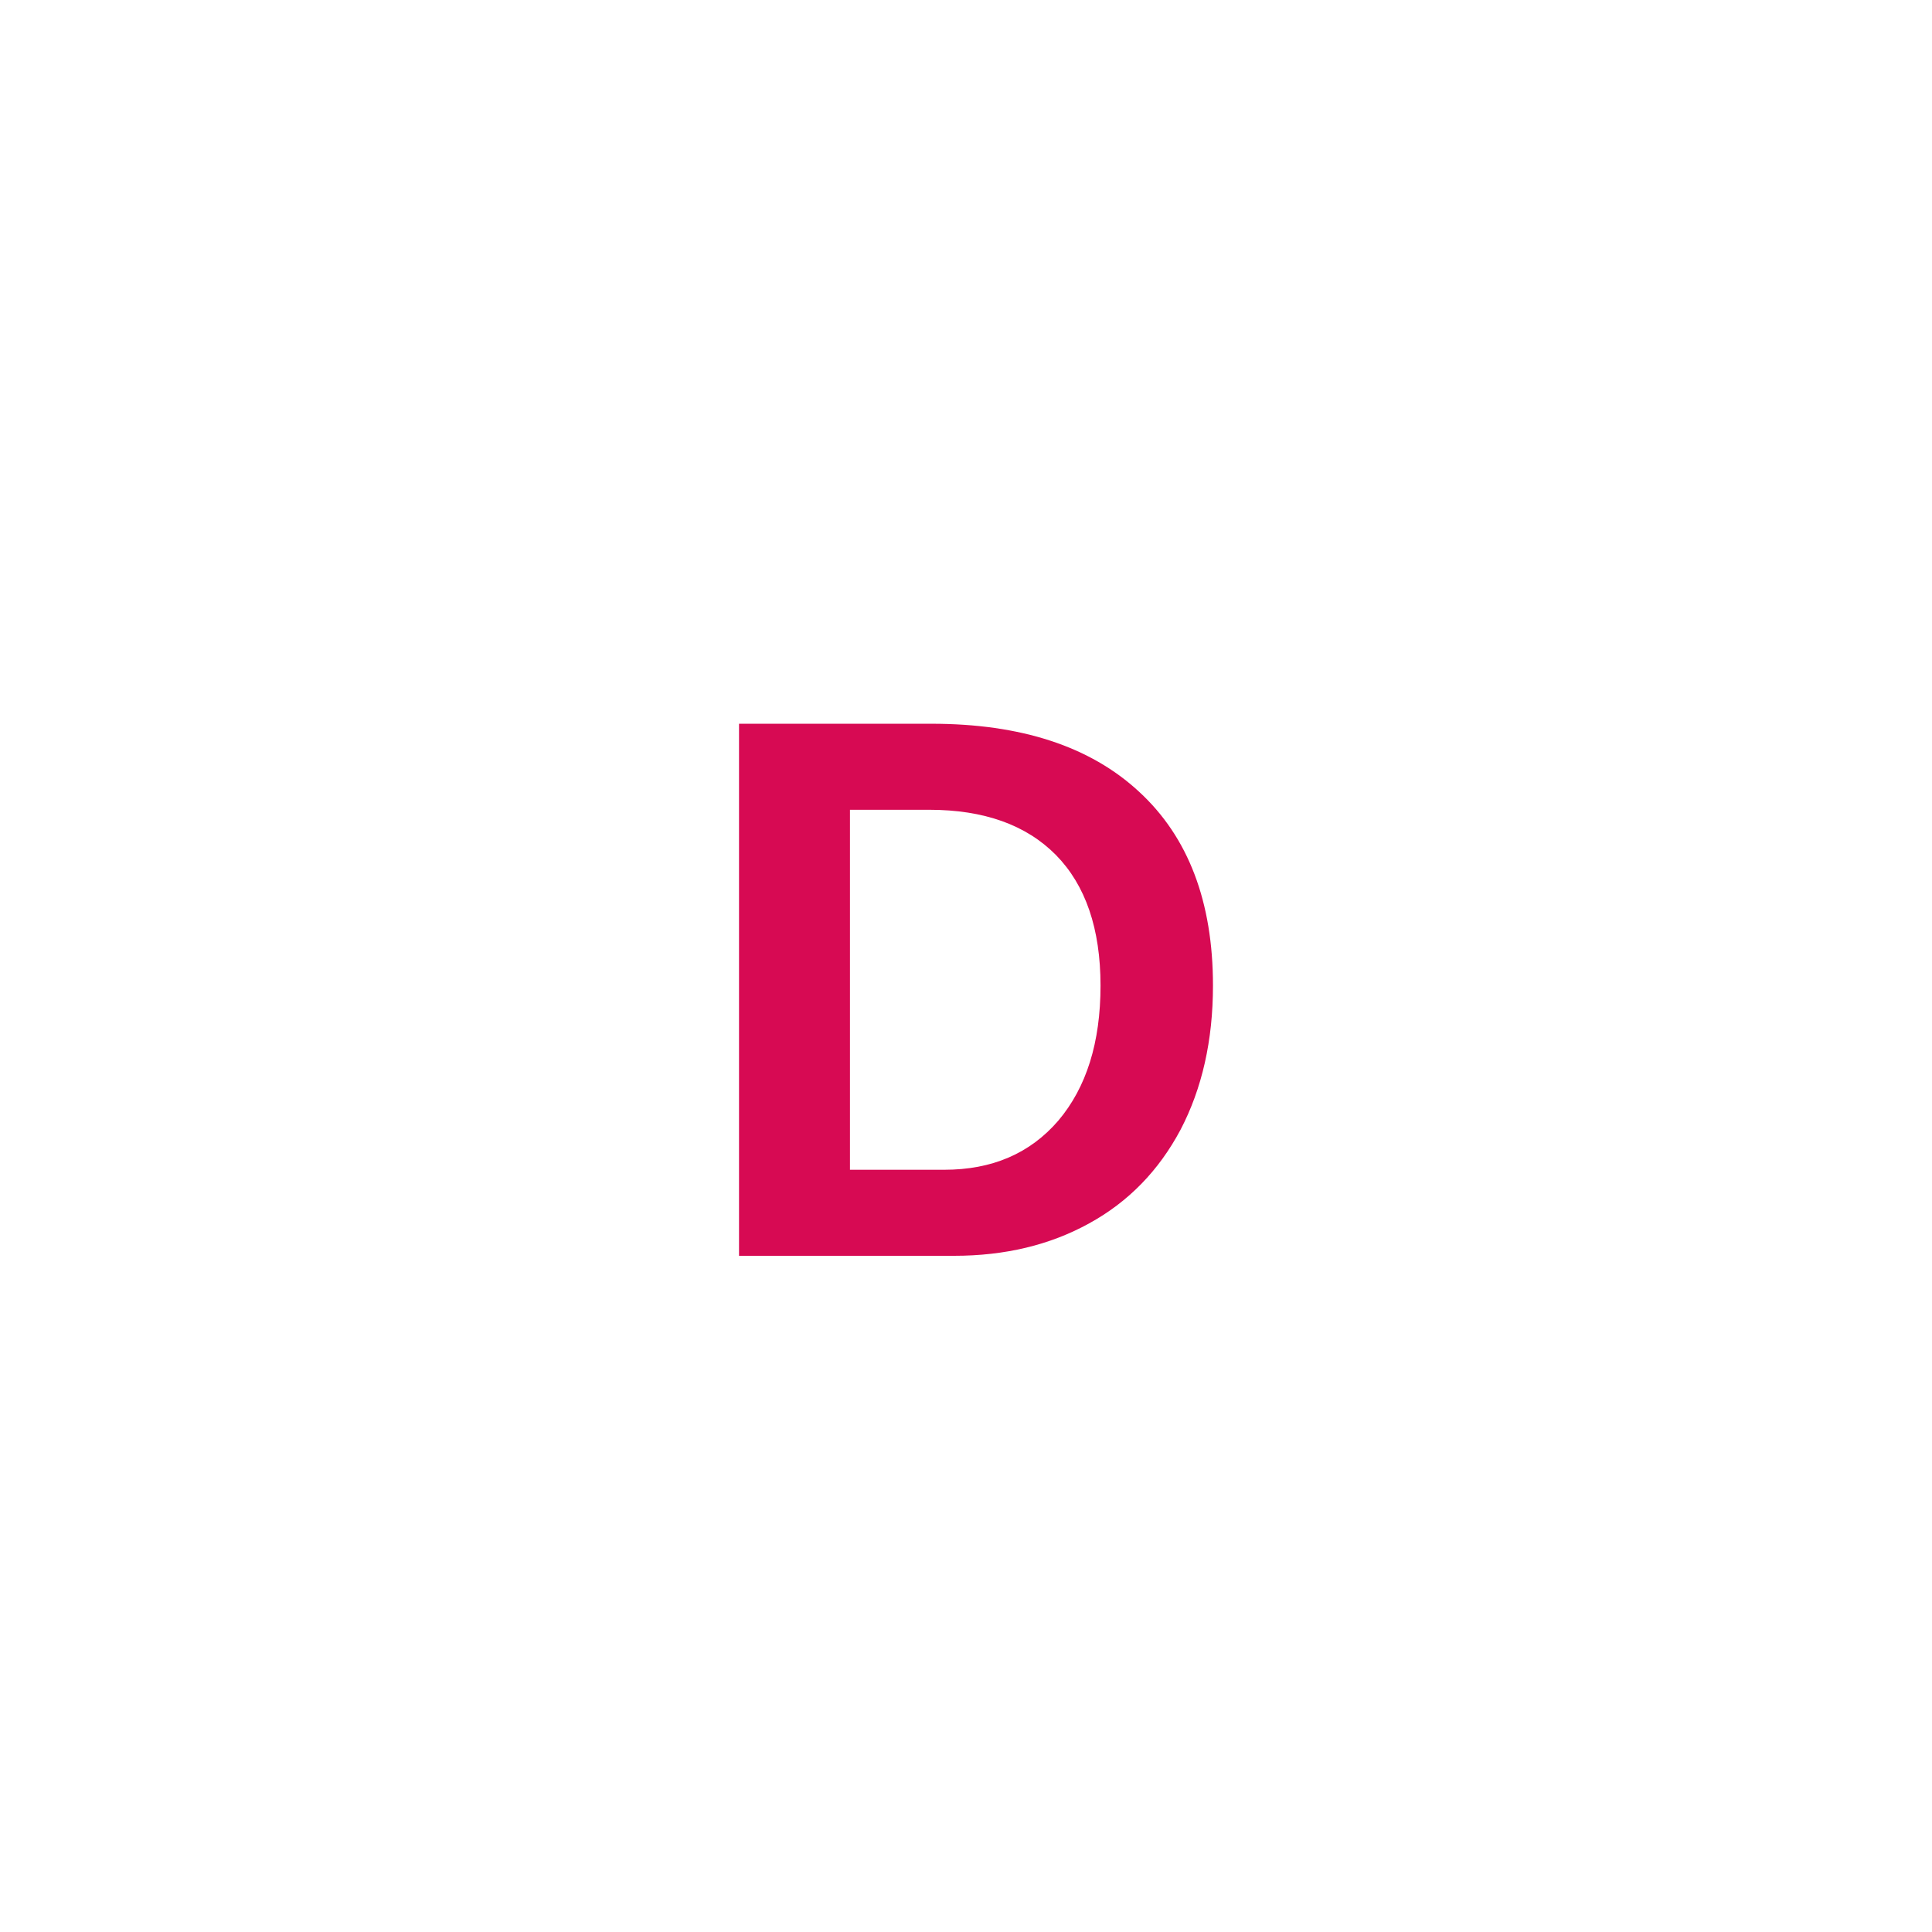
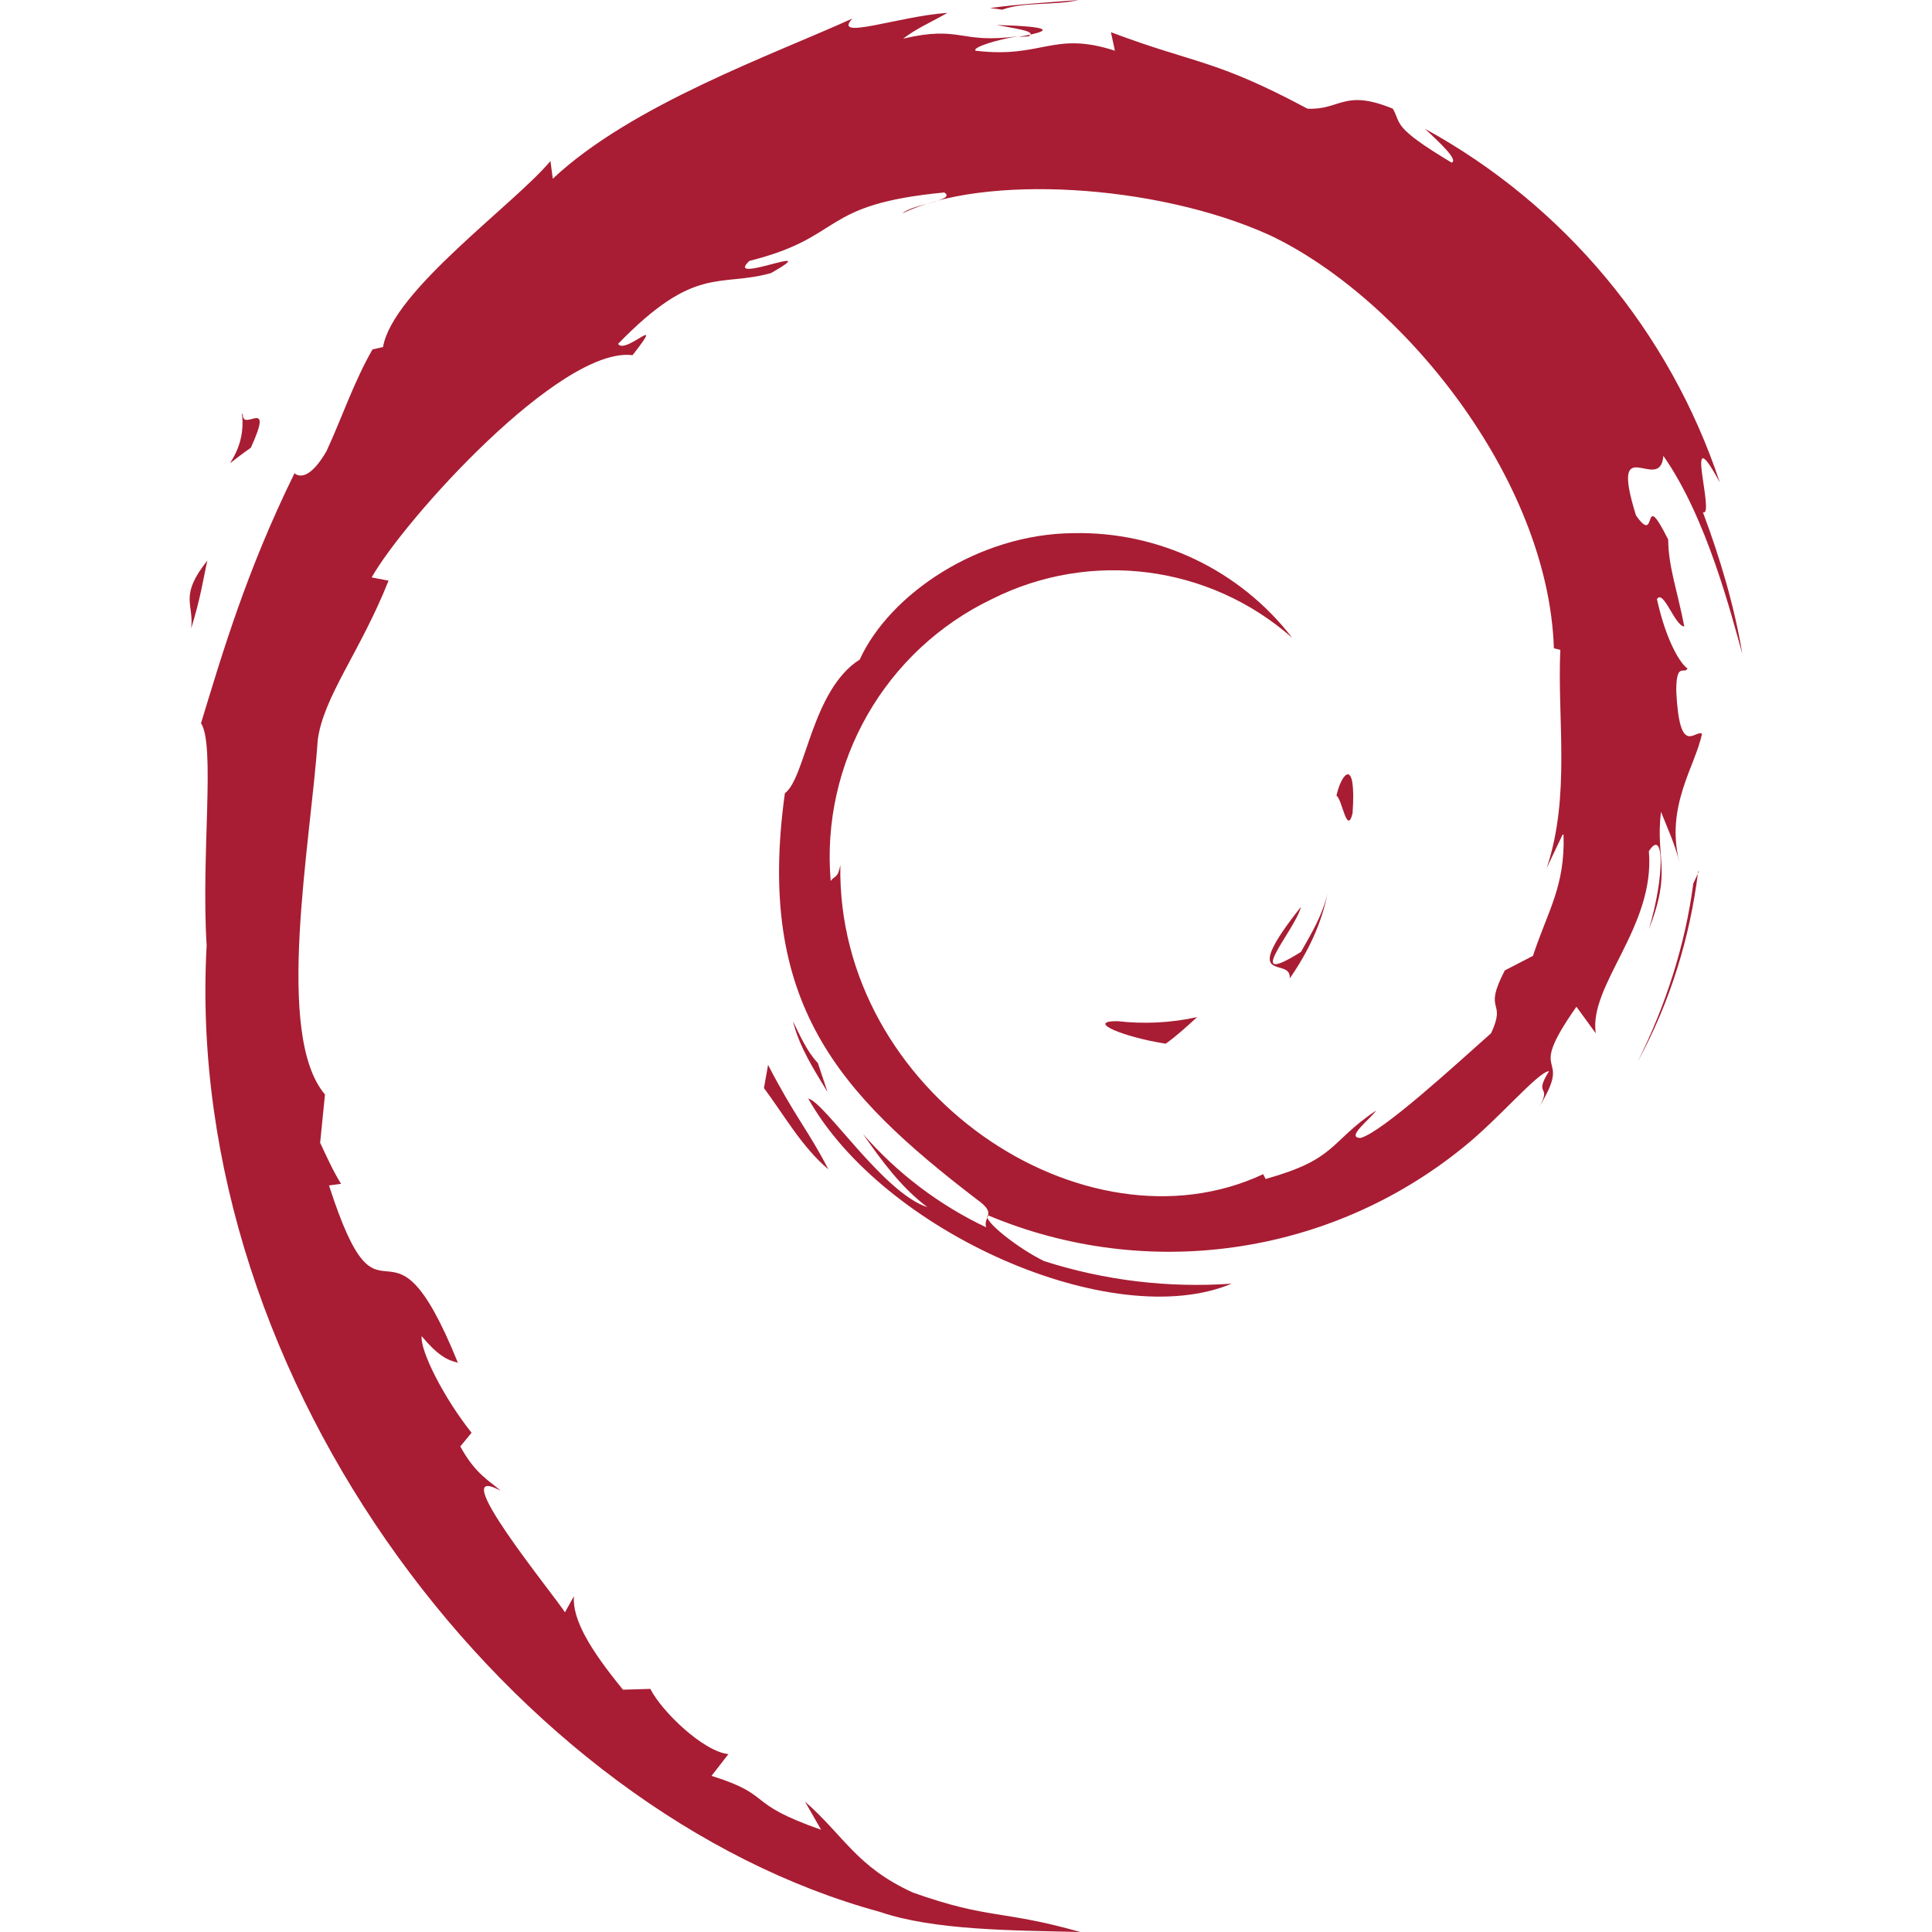
- <svg xmlns="http://www.w3.org/2000/svg" viewBox="0 0 40 40">
-   <text x="20" y="26" text-anchor="middle" font-family="Arial, Helvetica, sans-serif" font-size="16" font-weight="700" fill="#D70A53">D</text>
+ <svg xmlns="http://www.w3.org/2000/svg" fill="#A81D33" role="img" viewBox="0 0 24 24">
+   <path d="M13.88 12.685c-.4 0 .08.2.601.28.14-.1.27-.22.39-.33a3.001 3.001 0 01-.99.05m2.14-.53c.23-.33.4-.69.47-1.06-.06.27-.2.5-.33.73-.75.47-.07-.27 0-.56-.8 1.01-.11.6-.14.89m.781-2.05c.05-.721-.14-.501-.2-.221.07.04.13.5.2.22M12.38.31c.2.04.45.07.42.12.23-.05.28-.1-.43-.12m.43.12l-.15.03.14-.01V.43m6.633 9.944c.02.64-.2.95-.38 1.5l-.35.181c-.28.54.03.35-.17.78-.44.39-1.34 1.22-1.62 1.301-.201 0 .14-.25.19-.34-.591.4-.481.6-1.371.85l-.03-.06c-2.221 1.04-5.303-1.02-5.253-3.842-.03.17-.07.13-.12.2a3.551 3.552 0 012.001-3.501 3.361 3.362 0 013.732.48 3.341 3.342 0 00-2.721-1.3c-1.18.01-2.281.76-2.651 1.57-.6.38-.67 1.47-.93 1.661-.361 2.601.66 3.722 2.38 5.042.27.19.08.21.12.35a4.702 4.702 0 01-1.53-1.16c.23.33.47.66.8.91-.55-.18-1.27-1.3-1.48-1.35.93 1.66 3.78 2.921 5.261 2.3a6.203 6.203 0 01-2.33-.28c-.33-.16-.77-.51-.7-.57a5.802 5.803 0 005.902-.84c.44-.35.93-.94 1.07-.95-.2.32.04.16-.12.44.44-.72-.2-.3.46-1.24l.24.33c-.09-.6.74-1.321.66-2.262.19-.3.2.3 0 .97.29-.74.08-.85.15-1.46.08.2.18.42.23.63-.18-.7.2-1.2.28-1.6-.09-.05-.28.3-.32-.53 0-.37.1-.2.14-.28-.08-.05-.26-.32-.38-.861.08-.13.22.33.34.34-.08-.42-.2-.75-.2-1.08-.34-.68-.12.1-.4-.3-.34-1.091.3-.25.34-.74.54.77.84 1.96.981 2.46-.1-.6-.28-1.2-.49-1.76.16.07-.26-1.241.21-.37A7.823 7.824 0 0017.702 1.6c.18.17.42.39.33.42-.75-.45-.62-.48-.73-.67-.61-.25-.65.02-1.06 0C15.082.73 14.862.8 13.8.4l.05.23c-.77-.25-.9.1-1.73 0-.05-.04.27-.14.53-.18-.741.1-.701-.14-1.431.03.17-.13.36-.21.55-.32-.6.04-1.44.35-1.18.07C9.6.68 7.847 1.3 6.867 2.22L6.838 2c-.45.54-1.96 1.611-2.08 2.311l-.131.03c-.23.4-.38.85-.57 1.261-.3.52-.45.2-.4.28-.6 1.22-.9 2.251-1.16 3.102.18.27 0 1.65.07 2.76-.3 5.463 3.84 10.776 8.363 12.006.67.23 1.65.23 2.49.25-.99-.28-1.12-.15-2.08-.49-.7-.32-.85-.7-1.34-1.13l.2.35c-.971-.34-.57-.42-1.361-.67l.21-.27c-.31-.03-.83-.53-.97-.81l-.34.01c-.41-.501-.63-.871-.61-1.161l-.111.2c-.13-.21-1.52-1.901-.8-1.511-.13-.12-.31-.2-.5-.55l.14-.17c-.35-.44-.64-1.02-.62-1.2.2.24.32.3.45.33-.88-2.172-.93-.12-1.601-2.202l.15-.02c-.1-.16-.18-.34-.26-.51l.06-.6c-.63-.74-.18-3.102-.09-4.402.07-.54.53-1.1.88-1.981l-.21-.04c.4-.71 2.341-2.872 3.241-2.761.43-.55-.09 0-.18-.14.96-.991 1.26-.7 1.901-.88.7-.401-.6.16-.27-.151 1.2-.3.85-.7 2.421-.85.16.1-.39.14-.52.26 1-.49 3.151-.37 4.562.27 1.63.77 3.461 3.011 3.531 5.132l.08.02c-.04.85.13 1.821-.17 2.711l.2-.42M9.54 13.236l-.05.28c.26.35.47.73.8 1.01-.24-.47-.42-.66-.75-1.3m.62-.02c-.14-.15-.22-.34-.31-.52.08.32.26.6.43.88l-.12-.36m10.945-2.382l-.07.15c-.1.76-.34 1.511-.69 2.212.4-.73.65-1.541.75-2.362M12.45.12c.27-.1.66-.05.95-.12-.37.03-.74.05-1.1.1l.15.02M3.006 5.142c.07.57-.43.8.11.42.3-.66-.11-.18-.1-.42m-.64 2.661c.12-.39.15-.62.2-.84-.35.44-.17.53-.2.83" />
</svg>
